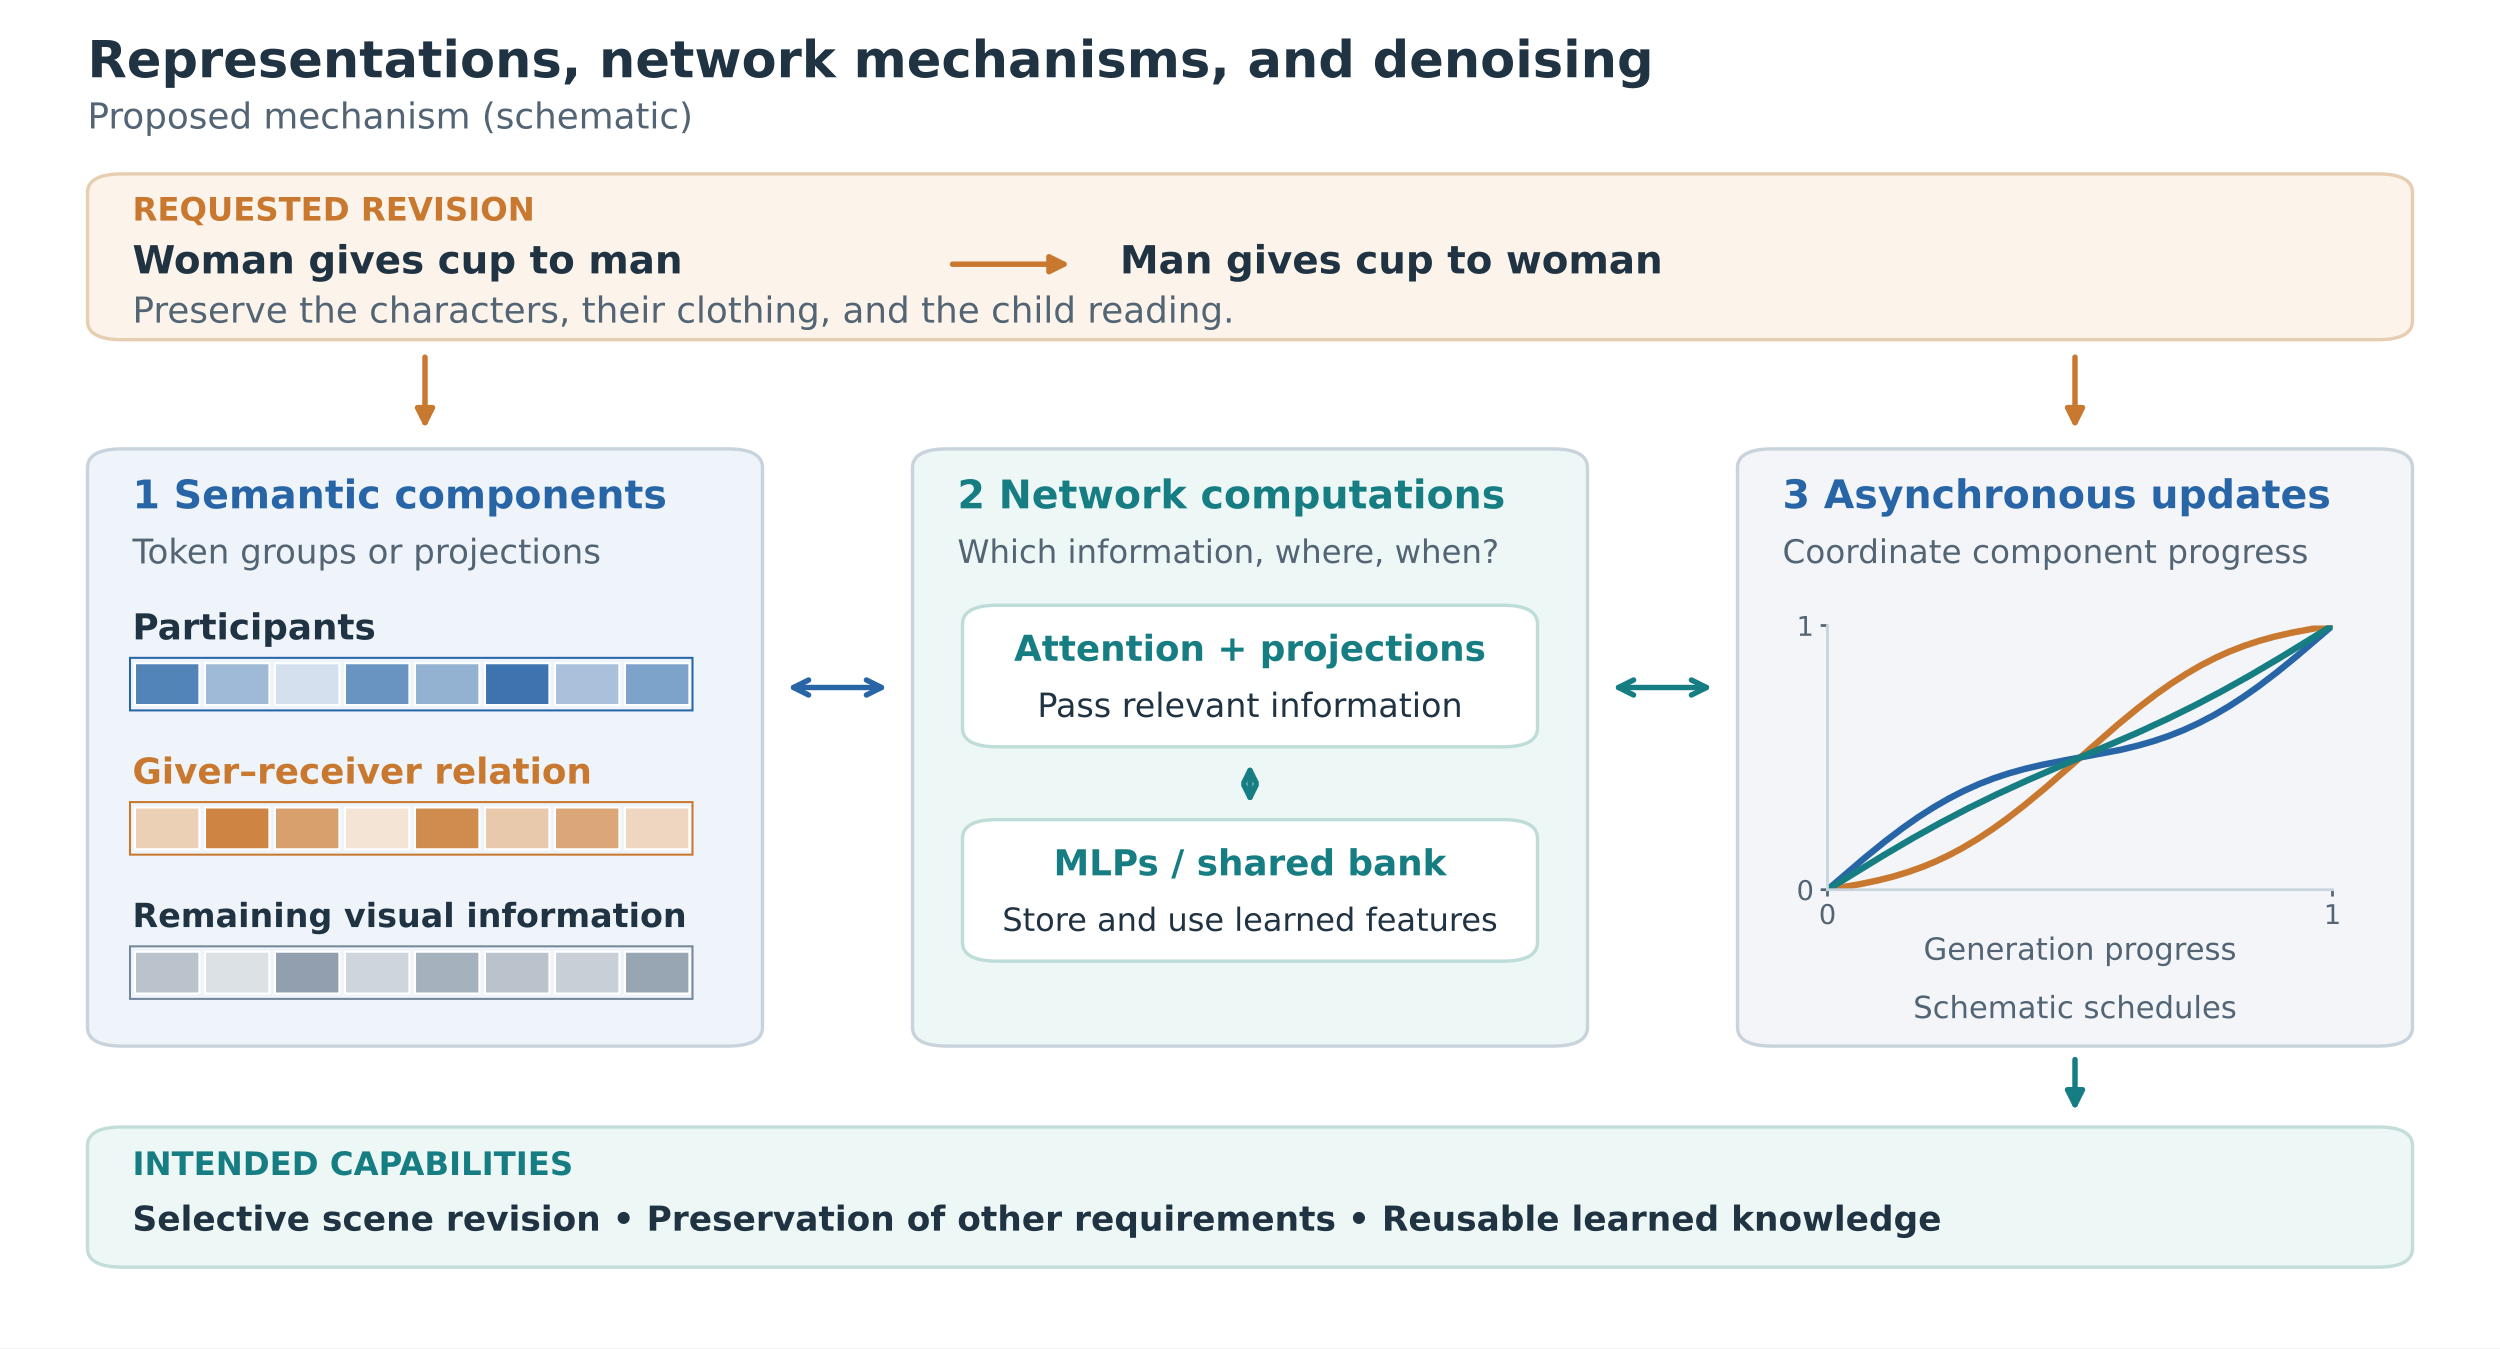
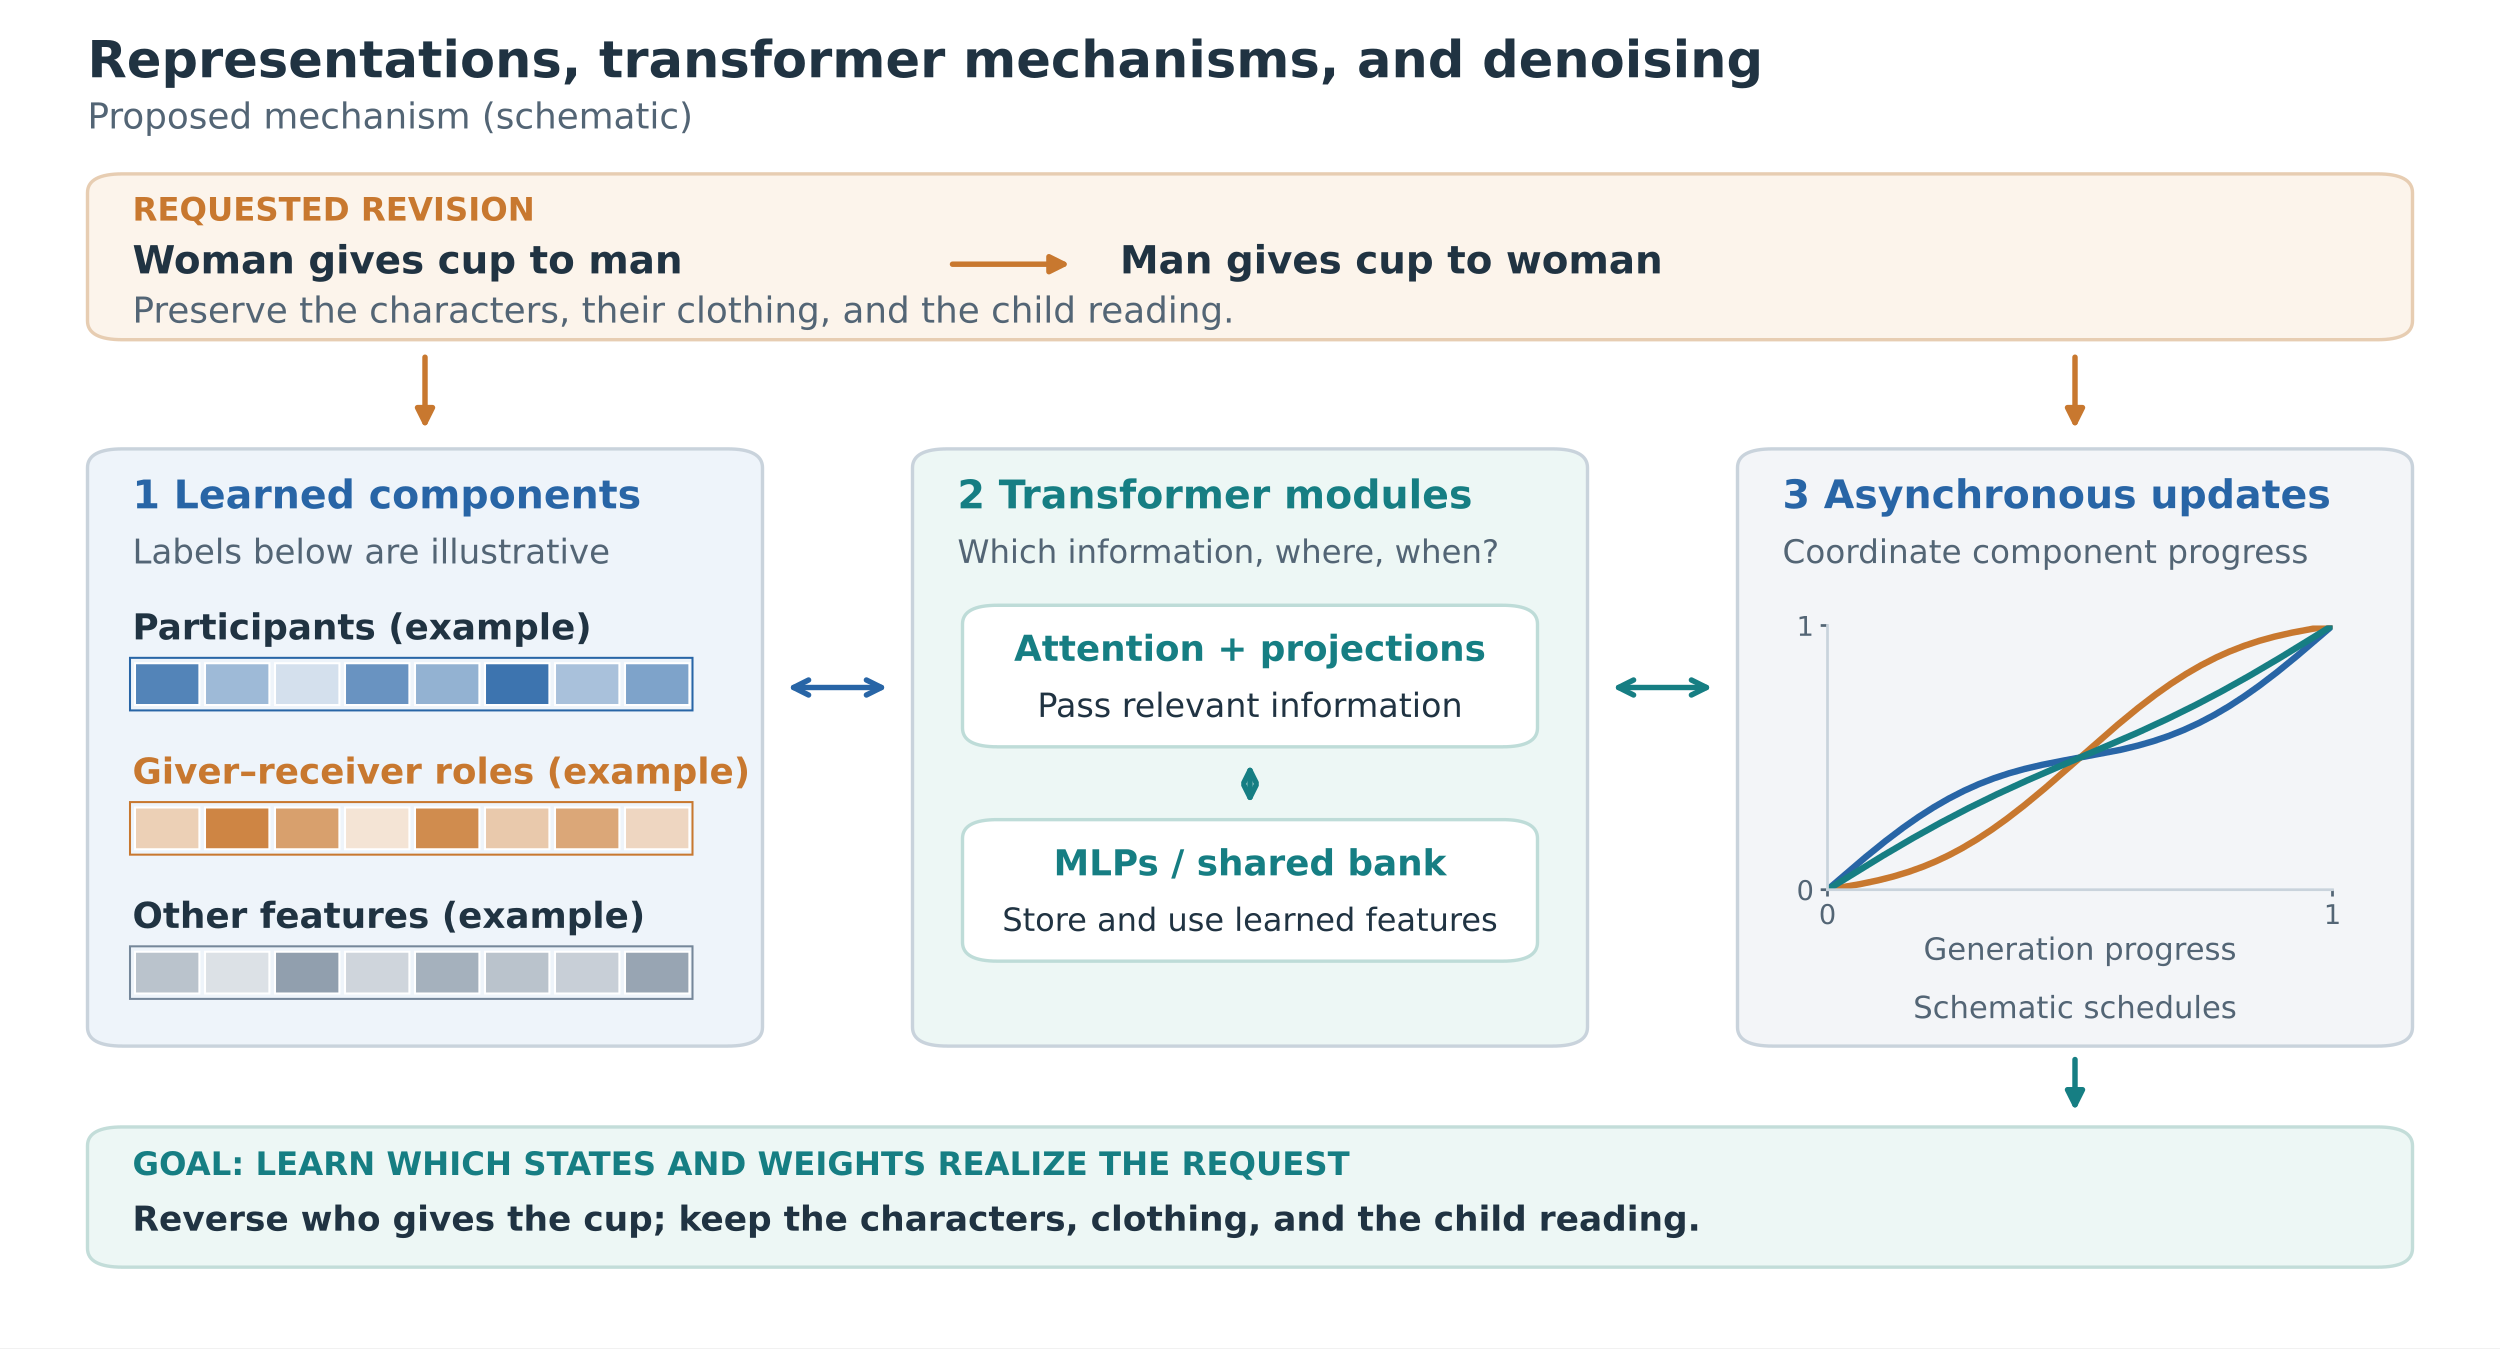
<svg xmlns="http://www.w3.org/2000/svg" xmlns:xlink="http://www.w3.org/1999/xlink" width="734.4pt" height="396pt" viewBox="0 0 734.4 396" version="1.1">
  <defs>
    <style type="text/css">*{stroke-linejoin: round; stroke-linecap: butt}</style>
  </defs>
  <g id="figure_1">
    <g id="patch_1">
      <path d="M 0 396  L 734.4 396  L 734.4 0  L 0 0  z " style="fill: #ffffff" />
    </g>
    <g id="axes_1">
      <g id="patch_2">
-         <path d="M 35.986 99.792  L 698.414 99.792  Q 708.696 99.792 708.696 94.248  L 708.696 56.628  Q 708.696 51.084 698.414 51.084  L 35.986 51.084  Q 25.704 51.084 25.704 56.628  L 25.704 94.248  Q 25.704 99.792 35.986 99.792  z " clip-path="url(#pbf4dbc298e)" style="fill: #fcf4eb; stroke: #e7cdb2; stroke-linejoin: miter" />
+         <path d="M 35.986 99.792  L 698.414 99.792  Q 708.696 99.792 708.696 94.248  L 708.696 56.628  Q 708.696 51.084 698.414 51.084  L 35.986 51.084  Q 25.704 51.084 25.704 56.628  L 25.704 94.248  Q 25.704 99.792 35.986 99.792  z " clip-path="url(#pb6fec9c22c)" style="fill: #fcf4eb; stroke: #e7cdb2; stroke-linejoin: miter" />
      </g>
      <g id="patch_3">
-         <path d="M 279.806 77.616  Q 297.065 77.616 312.534 77.616  " clip-path="url(#pbf4dbc298e)" style="fill: none; stroke: #c8782f; stroke-width: 1.6; stroke-linecap: round" />
-         <path d="M 308.134 75.416  L 312.534 77.616  L 308.134 79.816  z " clip-path="url(#pbf4dbc298e)" style="fill: #c8782f; stroke: #c8782f; stroke-width: 1.6; stroke-linecap: round" />
+         <path d="M 279.806 77.616  Q 297.065 77.616 312.534 77.616  " clip-path="url(#pb6fec9c22c)" style="fill: none; stroke: #c8782f; stroke-width: 1.6; stroke-linecap: round" />
+         <path d="M 308.134 75.416  L 312.534 77.616  L 308.134 79.816  z " clip-path="url(#pb6fec9c22c)" style="fill: #c8782f; stroke: #c8782f; stroke-width: 1.6; stroke-linecap: round" />
      </g>
      <g id="patch_4">
-         <path d="M 35.986 307.296  L 213.71 307.296  Q 223.992 307.296 223.992 301.752  L 223.992 137.412  Q 223.992 131.868 213.71 131.868  L 35.986 131.868  Q 25.704 131.868 25.704 137.412  L 25.704 301.752  Q 25.704 307.296 35.986 307.296  z " clip-path="url(#pbf4dbc298e)" style="fill: #eef4fa; stroke: #c9d3dc; stroke-linejoin: miter" />
+         <path d="M 35.986 307.296  L 213.71 307.296  Q 223.992 307.296 223.992 301.752  L 223.992 137.412  Q 223.992 131.868 213.71 131.868  L 35.986 131.868  Q 25.704 131.868 25.704 137.412  L 25.704 301.752  Q 25.704 307.296 35.986 307.296  z " clip-path="url(#pb6fec9c22c)" style="fill: #eef4fa; stroke: #c9d3dc; stroke-linejoin: miter" />
      </g>
      <g id="patch_5">
-         <path d="M 278.338 307.296  L 456.062 307.296  Q 466.344 307.296 466.344 301.752  L 466.344 137.412  Q 466.344 131.868 456.062 131.868  L 278.338 131.868  Q 268.056 131.868 268.056 137.412  L 268.056 301.752  Q 268.056 307.296 278.338 307.296  z " clip-path="url(#pbf4dbc298e)" style="fill: #edf7f5; stroke: #c9d3dc; stroke-linejoin: miter" />
+         <path d="M 278.338 307.296  L 456.062 307.296  Q 466.344 307.296 466.344 301.752  L 466.344 137.412  Q 466.344 131.868 456.062 131.868  L 278.338 131.868  Q 268.056 131.868 268.056 137.412  L 268.056 301.752  Q 268.056 307.296 278.338 307.296  z " clip-path="url(#pb6fec9c22c)" style="fill: #edf7f5; stroke: #c9d3dc; stroke-linejoin: miter" />
      </g>
      <g id="patch_6">
-         <path d="M 520.69 307.296  L 698.414 307.296  Q 708.696 307.296 708.696 301.752  L 708.696 137.412  Q 708.696 131.868 698.414 131.868  L 520.69 131.868  Q 510.408 131.868 510.408 137.412  L 510.408 301.752  Q 510.408 307.296 520.69 307.296  z " clip-path="url(#pbf4dbc298e)" style="fill: #f3f5f8; stroke: #c9d3dc; stroke-linejoin: miter" />
+         <path d="M 520.69 307.296  L 698.414 307.296  Q 708.696 307.296 708.696 301.752  L 708.696 137.412  Q 708.696 131.868 698.414 131.868  L 520.69 131.868  Q 510.408 131.868 510.408 137.412  L 510.408 301.752  Q 510.408 307.296 520.69 307.296  z " clip-path="url(#pb6fec9c22c)" style="fill: #f3f5f8; stroke: #c9d3dc; stroke-linejoin: miter" />
      </g>
      <g id="patch_7">
-         <path d="M 124.848 104.94  Q 124.848 115.434 124.848 124.139  " clip-path="url(#pbf4dbc298e)" style="fill: none; stroke: #c8782f; stroke-width: 1.6; stroke-linecap: round" />
-         <path d="M 127.048 119.739  L 124.848 124.139  L 122.648 119.739  z " clip-path="url(#pbf4dbc298e)" style="fill: #c8782f; stroke: #c8782f; stroke-width: 1.6; stroke-linecap: round" />
+         <path d="M 124.848 104.94  Q 124.848 115.434 124.848 124.139  " clip-path="url(#pb6fec9c22c)" style="fill: none; stroke: #c8782f; stroke-width: 1.6; stroke-linecap: round" />
+         <path d="M 127.048 119.739  L 124.848 124.139  L 122.648 119.739  z " clip-path="url(#pb6fec9c22c)" style="fill: #c8782f; stroke: #c8782f; stroke-width: 1.6; stroke-linecap: round" />
      </g>
      <g id="patch_8">
-         <path d="M 609.552 104.94  Q 609.552 115.434 609.552 124.139  " clip-path="url(#pbf4dbc298e)" style="fill: none; stroke: #c8782f; stroke-width: 1.6; stroke-linecap: round" />
-         <path d="M 611.752 119.739  L 609.552 124.139  L 607.352 119.739  z " clip-path="url(#pbf4dbc298e)" style="fill: #c8782f; stroke: #c8782f; stroke-width: 1.6; stroke-linecap: round" />
+         <path d="M 609.552 104.94  Q 609.552 115.434 609.552 124.139  " clip-path="url(#pb6fec9c22c)" style="fill: none; stroke: #c8782f; stroke-width: 1.6; stroke-linecap: round" />
+         <path d="M 611.752 119.739  L 609.552 124.139  L 607.352 119.739  z " clip-path="url(#pb6fec9c22c)" style="fill: #c8782f; stroke: #c8782f; stroke-width: 1.6; stroke-linecap: round" />
      </g>
      <g id="patch_9">
-         <path d="M 39.658 207.108  L 58.576 207.108  L 58.576 194.832  L 39.658 194.832  z " clip-path="url(#pbf4dbc298e)" style="fill: #5384b8; stroke: #ffffff; stroke-width: 0.6; stroke-linejoin: miter" />
+         <path d="M 39.658 207.108  L 58.576 207.108  L 58.576 194.832  L 39.658 194.832  z " clip-path="url(#pb6fec9c22c)" style="fill: #5384b8; stroke: #ffffff; stroke-width: 0.6; stroke-linejoin: miter" />
      </g>
      <g id="patch_10">
-         <path d="M 60.221 207.108  L 79.139 207.108  L 79.139 194.832  L 60.221 194.832  z " clip-path="url(#pbf4dbc298e)" style="fill: #9ebad7; stroke: #ffffff; stroke-width: 0.6; stroke-linejoin: miter" />
+         <path d="M 60.221 207.108  L 79.139 207.108  L 79.139 194.832  L 60.221 194.832  z " clip-path="url(#pb6fec9c22c)" style="fill: #9ebad7; stroke: #ffffff; stroke-width: 0.6; stroke-linejoin: miter" />
      </g>
      <g id="patch_11">
-         <path d="M 80.784 207.108  L 99.702 207.108  L 99.702 194.832  L 80.784 194.832  z " clip-path="url(#pbf4dbc298e)" style="fill: #d4e0ed; stroke: #ffffff; stroke-width: 0.6; stroke-linejoin: miter" />
+         <path d="M 80.784 207.108  L 99.702 207.108  L 99.702 194.832  L 80.784 194.832  z " clip-path="url(#pb6fec9c22c)" style="fill: #d4e0ed; stroke: #ffffff; stroke-width: 0.6; stroke-linejoin: miter" />
      </g>
      <g id="patch_12">
-         <path d="M 101.347 207.108  L 120.265 207.108  L 120.265 194.832  L 101.347 194.832  z " clip-path="url(#pbf4dbc298e)" style="fill: #6993c1; stroke: #ffffff; stroke-width: 0.6; stroke-linejoin: miter" />
+         <path d="M 101.347 207.108  L 120.265 207.108  L 120.265 194.832  L 101.347 194.832  z " clip-path="url(#pb6fec9c22c)" style="fill: #6993c1; stroke: #ffffff; stroke-width: 0.6; stroke-linejoin: miter" />
      </g>
      <g id="patch_13">
-         <path d="M 121.91 207.108  L 140.829 207.108  L 140.829 194.832  L 121.91 194.832  z " clip-path="url(#pbf4dbc298e)" style="fill: #93b2d2; stroke: #ffffff; stroke-width: 0.6; stroke-linejoin: miter" />
+         <path d="M 121.91 207.108  L 140.829 207.108  L 140.829 194.832  L 121.91 194.832  z " clip-path="url(#pb6fec9c22c)" style="fill: #93b2d2; stroke: #ffffff; stroke-width: 0.6; stroke-linejoin: miter" />
      </g>
      <g id="patch_14">
-         <path d="M 142.474 207.108  L 161.392 207.108  L 161.392 194.832  L 142.474 194.832  z " clip-path="url(#pbf4dbc298e)" style="fill: #3d74af; stroke: #ffffff; stroke-width: 0.6; stroke-linejoin: miter" />
+         <path d="M 142.474 207.108  L 161.392 207.108  L 161.392 194.832  L 142.474 194.832  z " clip-path="url(#pb6fec9c22c)" style="fill: #3d74af; stroke: #ffffff; stroke-width: 0.6; stroke-linejoin: miter" />
      </g>
      <g id="patch_15">
-         <path d="M 163.037 207.108  L 181.955 207.108  L 181.955 194.832  L 163.037 194.832  z " clip-path="url(#pbf4dbc298e)" style="fill: #a9c1db; stroke: #ffffff; stroke-width: 0.6; stroke-linejoin: miter" />
+         <path d="M 163.037 207.108  L 181.955 207.108  L 181.955 194.832  L 163.037 194.832  z " clip-path="url(#pb6fec9c22c)" style="fill: #a9c1db; stroke: #ffffff; stroke-width: 0.6; stroke-linejoin: miter" />
      </g>
      <g id="patch_16">
-         <path d="M 183.6 207.108  L 202.518 207.108  L 202.518 194.832  L 183.6 194.832  z " clip-path="url(#pbf4dbc298e)" style="fill: #7ea3ca; stroke: #ffffff; stroke-width: 0.6; stroke-linejoin: miter" />
+         <path d="M 183.6 207.108  L 202.518 207.108  L 202.518 194.832  L 183.6 194.832  z " clip-path="url(#pb6fec9c22c)" style="fill: #7ea3ca; stroke: #ffffff; stroke-width: 0.6; stroke-linejoin: miter" />
      </g>
      <g id="patch_17">
-         <path d="M 38.189 208.692  L 203.429 208.692  L 203.429 193.248  L 38.189 193.248  L 38.189 208.692  z " clip-path="url(#pbf4dbc298e)" style="fill: none; stroke: #2865a6; stroke-width: 0.6; stroke-linejoin: miter" />
+         <path d="M 38.189 208.692  L 203.429 208.692  L 203.429 193.248  L 38.189 193.248  L 38.189 208.692  z " clip-path="url(#pb6fec9c22c)" style="fill: none; stroke: #2865a6; stroke-width: 0.6; stroke-linejoin: miter" />
      </g>
      <g id="patch_18">
-         <path d="M 39.658 249.48  L 58.576 249.48  L 58.576 237.204  L 39.658 237.204  z " clip-path="url(#pbf4dbc298e)" style="fill: #ecd0b6; stroke: #ffffff; stroke-width: 0.6; stroke-linejoin: miter" />
+         <path d="M 39.658 249.48  L 58.576 249.48  L 58.576 237.204  L 39.658 237.204  z " clip-path="url(#pb6fec9c22c)" style="fill: #ecd0b6; stroke: #ffffff; stroke-width: 0.6; stroke-linejoin: miter" />
      </g>
      <g id="patch_19">
-         <path d="M 60.221 249.48  L 79.139 249.48  L 79.139 237.204  L 60.221 237.204  z " clip-path="url(#pbf4dbc298e)" style="fill: #ce8544; stroke: #ffffff; stroke-width: 0.6; stroke-linejoin: miter" />
+         <path d="M 60.221 249.48  L 79.139 249.48  L 79.139 237.204  L 60.221 237.204  z " clip-path="url(#pb6fec9c22c)" style="fill: #ce8544; stroke: #ffffff; stroke-width: 0.6; stroke-linejoin: miter" />
      </g>
      <g id="patch_20">
-         <path d="M 80.784 249.48  L 99.702 249.48  L 99.702 237.204  L 80.784 237.204  z " clip-path="url(#pbf4dbc298e)" style="fill: #d8a06d; stroke: #ffffff; stroke-width: 0.6; stroke-linejoin: miter" />
+         <path d="M 80.784 249.48  L 99.702 249.48  L 99.702 237.204  L 80.784 237.204  z " clip-path="url(#pb6fec9c22c)" style="fill: #d8a06d; stroke: #ffffff; stroke-width: 0.6; stroke-linejoin: miter" />
      </g>
      <g id="patch_21">
-         <path d="M 101.347 249.48  L 120.265 249.48  L 120.265 237.204  L 101.347 237.204  z " clip-path="url(#pbf4dbc298e)" style="fill: #f4e4d5; stroke: #ffffff; stroke-width: 0.6; stroke-linejoin: miter" />
+         <path d="M 101.347 249.48  L 120.265 249.48  L 120.265 237.204  L 101.347 237.204  z " clip-path="url(#pb6fec9c22c)" style="fill: #f4e4d5; stroke: #ffffff; stroke-width: 0.6; stroke-linejoin: miter" />
      </g>
      <g id="patch_22">
-         <path d="M 121.91 249.48  L 140.829 249.48  L 140.829 237.204  L 121.91 237.204  z " clip-path="url(#pbf4dbc298e)" style="fill: #d08c4e; stroke: #ffffff; stroke-width: 0.6; stroke-linejoin: miter" />
+         <path d="M 121.91 249.48  L 140.829 249.48  L 140.829 237.204  L 121.91 237.204  z " clip-path="url(#pb6fec9c22c)" style="fill: #d08c4e; stroke: #ffffff; stroke-width: 0.6; stroke-linejoin: miter" />
      </g>
      <g id="patch_23">
-         <path d="M 142.474 249.48  L 161.392 249.48  L 161.392 237.204  L 142.474 237.204  z " clip-path="url(#pbf4dbc298e)" style="fill: #e9c9ac; stroke: #ffffff; stroke-width: 0.6; stroke-linejoin: miter" />
+         <path d="M 142.474 249.48  L 161.392 249.48  L 161.392 237.204  L 142.474 237.204  z " clip-path="url(#pb6fec9c22c)" style="fill: #e9c9ac; stroke: #ffffff; stroke-width: 0.6; stroke-linejoin: miter" />
      </g>
      <g id="patch_24">
-         <path d="M 163.037 249.48  L 181.955 249.48  L 181.955 237.204  L 163.037 237.204  z " clip-path="url(#pbf4dbc298e)" style="fill: #dba778; stroke: #ffffff; stroke-width: 0.6; stroke-linejoin: miter" />
+         <path d="M 163.037 249.48  L 181.955 249.48  L 181.955 237.204  L 163.037 237.204  z " clip-path="url(#pb6fec9c22c)" style="fill: #dba778; stroke: #ffffff; stroke-width: 0.6; stroke-linejoin: miter" />
      </g>
      <g id="patch_25">
-         <path d="M 183.6 249.48  L 202.518 249.48  L 202.518 237.204  L 183.6 237.204  z " clip-path="url(#pbf4dbc298e)" style="fill: #eed6c1; stroke: #ffffff; stroke-width: 0.6; stroke-linejoin: miter" />
+         <path d="M 183.6 249.48  L 202.518 249.48  L 202.518 237.204  L 183.6 237.204  z " clip-path="url(#pb6fec9c22c)" style="fill: #eed6c1; stroke: #ffffff; stroke-width: 0.6; stroke-linejoin: miter" />
      </g>
      <g id="patch_26">
-         <path d="M 38.189 251.064  L 203.429 251.064  L 203.429 235.62  L 38.189 235.62  L 38.189 251.064  z " clip-path="url(#pbf4dbc298e)" style="fill: none; stroke: #c8782f; stroke-width: 0.6; stroke-linejoin: miter" />
+         <path d="M 38.189 251.064  L 203.429 251.064  L 203.429 235.62  L 38.189 235.62  L 38.189 251.064  z " clip-path="url(#pb6fec9c22c)" style="fill: none; stroke: #c8782f; stroke-width: 0.6; stroke-linejoin: miter" />
      </g>
      <g id="patch_27">
-         <path d="M 39.658 291.852  L 58.576 291.852  L 58.576 279.576  L 39.658 279.576  z " clip-path="url(#pbf4dbc298e)" style="fill: #bac3cc; stroke: #ffffff; stroke-width: 0.6; stroke-linejoin: miter" />
+         <path d="M 39.658 291.852  L 58.576 291.852  L 58.576 279.576  L 39.658 279.576  z " clip-path="url(#pb6fec9c22c)" style="fill: #bac3cc; stroke: #ffffff; stroke-width: 0.6; stroke-linejoin: miter" />
      </g>
      <g id="patch_28">
-         <path d="M 60.221 291.852  L 79.139 291.852  L 79.139 279.576  L 60.221 279.576  z " clip-path="url(#pbf4dbc298e)" style="fill: #dce1e6; stroke: #ffffff; stroke-width: 0.6; stroke-linejoin: miter" />
+         <path d="M 60.221 291.852  L 79.139 291.852  L 79.139 279.576  L 60.221 279.576  z " clip-path="url(#pb6fec9c22c)" style="fill: #dce1e6; stroke: #ffffff; stroke-width: 0.6; stroke-linejoin: miter" />
      </g>
      <g id="patch_29">
-         <path d="M 80.784 291.852  L 99.702 291.852  L 99.702 279.576  L 80.784 279.576  z " clip-path="url(#pbf4dbc298e)" style="fill: #919fae; stroke: #ffffff; stroke-width: 0.6; stroke-linejoin: miter" />
+         <path d="M 80.784 291.852  L 99.702 291.852  L 99.702 279.576  L 80.784 279.576  z " clip-path="url(#pb6fec9c22c)" style="fill: #919fae; stroke: #ffffff; stroke-width: 0.6; stroke-linejoin: miter" />
      </g>
      <g id="patch_30">
-         <path d="M 101.347 291.852  L 120.265 291.852  L 120.265 279.576  L 101.347 279.576  z " clip-path="url(#pbf4dbc298e)" style="fill: #cfd5dc; stroke: #ffffff; stroke-width: 0.6; stroke-linejoin: miter" />
+         <path d="M 101.347 291.852  L 120.265 291.852  L 120.265 279.576  L 101.347 279.576  z " clip-path="url(#pb6fec9c22c)" style="fill: #cfd5dc; stroke: #ffffff; stroke-width: 0.6; stroke-linejoin: miter" />
      </g>
      <g id="patch_31">
-         <path d="M 121.91 291.852  L 140.829 291.852  L 140.829 279.576  L 121.91 279.576  z " clip-path="url(#pbf4dbc298e)" style="fill: #a5b1bd; stroke: #ffffff; stroke-width: 0.6; stroke-linejoin: miter" />
+         <path d="M 121.91 291.852  L 140.829 291.852  L 140.829 279.576  L 121.91 279.576  z " clip-path="url(#pb6fec9c22c)" style="fill: #a5b1bd; stroke: #ffffff; stroke-width: 0.6; stroke-linejoin: miter" />
      </g>
      <g id="patch_32">
-         <path d="M 142.474 291.852  L 161.392 291.852  L 161.392 279.576  L 142.474 279.576  z " clip-path="url(#pbf4dbc298e)" style="fill: #bac3cc; stroke: #ffffff; stroke-width: 0.6; stroke-linejoin: miter" />
+         <path d="M 142.474 291.852  L 161.392 291.852  L 161.392 279.576  L 142.474 279.576  z " clip-path="url(#pb6fec9c22c)" style="fill: #bac3cc; stroke: #ffffff; stroke-width: 0.6; stroke-linejoin: miter" />
      </g>
      <g id="patch_33">
-         <path d="M 163.037 291.852  L 181.955 291.852  L 181.955 279.576  L 163.037 279.576  z " clip-path="url(#pbf4dbc298e)" style="fill: #c8cfd7; stroke: #ffffff; stroke-width: 0.6; stroke-linejoin: miter" />
+         <path d="M 163.037 291.852  L 181.955 291.852  L 181.955 279.576  L 163.037 279.576  z " clip-path="url(#pb6fec9c22c)" style="fill: #c8cfd7; stroke: #ffffff; stroke-width: 0.6; stroke-linejoin: miter" />
      </g>
      <g id="patch_34">
-         <path d="M 183.6 291.852  L 202.518 291.852  L 202.518 279.576  L 183.6 279.576  z " clip-path="url(#pbf4dbc298e)" style="fill: #98a5b3; stroke: #ffffff; stroke-width: 0.6; stroke-linejoin: miter" />
+         <path d="M 183.6 291.852  L 202.518 291.852  L 202.518 279.576  L 183.6 279.576  z " clip-path="url(#pb6fec9c22c)" style="fill: #98a5b3; stroke: #ffffff; stroke-width: 0.6; stroke-linejoin: miter" />
      </g>
      <g id="patch_35">
-         <path d="M 38.189 293.436  L 203.429 293.436  L 203.429 277.992  L 38.189 277.992  L 38.189 293.436  z " clip-path="url(#pbf4dbc298e)" style="fill: none; stroke: #75879a; stroke-width: 0.6; stroke-linejoin: miter" />
+         <path d="M 38.189 293.436  L 203.429 293.436  L 203.429 277.992  L 38.189 277.992  L 38.189 293.436  z " clip-path="url(#pb6fec9c22c)" style="fill: none; stroke: #75879a; stroke-width: 0.6; stroke-linejoin: miter" />
      </g>
      <g id="patch_36">
-         <path d="M 293.026 219.384  L 441.374 219.384  Q 451.656 219.384 451.656 213.84  L 451.656 183.348  Q 451.656 177.804 441.374 177.804  L 293.026 177.804  Q 282.744 177.804 282.744 183.348  L 282.744 213.84  Q 282.744 219.384 293.026 219.384  z " clip-path="url(#pbf4dbc298e)" style="fill: #ffffff; stroke: #bedcd8; stroke-linejoin: miter" />
+         <path d="M 293.026 219.384  L 441.374 219.384  Q 451.656 219.384 451.656 213.84  L 451.656 183.348  Q 451.656 177.804 441.374 177.804  L 293.026 177.804  Q 282.744 177.804 282.744 183.348  L 282.744 213.84  Q 282.744 219.384 293.026 219.384  z " clip-path="url(#pb6fec9c22c)" style="fill: #ffffff; stroke: #bedcd8; stroke-linejoin: miter" />
      </g>
      <g id="patch_37">
-         <path d="M 367.2 226.321  Q 367.2 230.274 367.2 234.227  " clip-path="url(#pbf4dbc298e)" style="fill: none; stroke: #167e83; stroke-width: 1.6; stroke-linecap: round" />
-         <path d="M 365.4 229.921  L 367.2 226.321  L 369 229.921  " clip-path="url(#pbf4dbc298e)" style="fill: none; stroke: #167e83; stroke-width: 1.6; stroke-linecap: round" />
-         <path d="M 369 230.627  L 367.2 234.227  L 365.4 230.627  " clip-path="url(#pbf4dbc298e)" style="fill: none; stroke: #167e83; stroke-width: 1.6; stroke-linecap: round" />
+         <path d="M 367.2 226.321  Q 367.2 230.274 367.2 234.227  " clip-path="url(#pb6fec9c22c)" style="fill: none; stroke: #167e83; stroke-width: 1.6; stroke-linecap: round" />
+         <path d="M 365.4 229.921  L 367.2 226.321  L 369 229.921  " clip-path="url(#pb6fec9c22c)" style="fill: none; stroke: #167e83; stroke-width: 1.6; stroke-linecap: round" />
+         <path d="M 369 230.627  L 367.2 234.227  L 365.4 230.627  " clip-path="url(#pb6fec9c22c)" style="fill: none; stroke: #167e83; stroke-width: 1.6; stroke-linecap: round" />
      </g>
      <g id="patch_38">
-         <path d="M 293.026 282.348  L 441.374 282.348  Q 451.656 282.348 451.656 276.804  L 451.656 246.312  Q 451.656 240.768 441.374 240.768  L 293.026 240.768  Q 282.744 240.768 282.744 246.312  L 282.744 276.804  Q 282.744 282.348 293.026 282.348  z " clip-path="url(#pbf4dbc298e)" style="fill: #ffffff; stroke: #bedcd8; stroke-linejoin: miter" />
+         <path d="M 293.026 282.348  L 441.374 282.348  Q 451.656 282.348 451.656 276.804  L 451.656 246.312  Q 451.656 240.768 441.374 240.768  L 293.026 240.768  Q 282.744 240.768 282.744 246.312  L 282.744 276.804  Q 282.744 282.348 293.026 282.348  z " clip-path="url(#pb6fec9c22c)" style="fill: #ffffff; stroke: #bedcd8; stroke-linejoin: miter" />
      </g>
      <g id="patch_39">
-         <path d="M 233.125 201.96  Q 246.024 201.96 258.923 201.96  " clip-path="url(#pbf4dbc298e)" style="fill: none; stroke: #2865a6; stroke-width: 1.6; stroke-linecap: round" />
-         <path d="M 237.525 204.16  L 233.125 201.96  L 237.525 199.76  " clip-path="url(#pbf4dbc298e)" style="fill: none; stroke: #2865a6; stroke-width: 1.6; stroke-linecap: round" />
-         <path d="M 254.523 199.76  L 258.923 201.96  L 254.523 204.16  " clip-path="url(#pbf4dbc298e)" style="fill: none; stroke: #2865a6; stroke-width: 1.6; stroke-linecap: round" />
+         <path d="M 233.125 201.96  Q 246.024 201.96 258.923 201.96  " clip-path="url(#pb6fec9c22c)" style="fill: none; stroke: #2865a6; stroke-width: 1.6; stroke-linecap: round" />
+         <path d="M 237.525 204.16  L 233.125 201.96  L 237.525 199.76  " clip-path="url(#pb6fec9c22c)" style="fill: none; stroke: #2865a6; stroke-width: 1.6; stroke-linecap: round" />
+         <path d="M 254.523 199.76  L 258.923 201.96  L 254.523 204.16  " clip-path="url(#pb6fec9c22c)" style="fill: none; stroke: #2865a6; stroke-width: 1.6; stroke-linecap: round" />
      </g>
      <g id="patch_40">
-         <path d="M 475.477 201.96  Q 488.376 201.96 501.275 201.96  " clip-path="url(#pbf4dbc298e)" style="fill: none; stroke: #167e83; stroke-width: 1.6; stroke-linecap: round" />
-         <path d="M 479.877 204.16  L 475.477 201.96  L 479.877 199.76  " clip-path="url(#pbf4dbc298e)" style="fill: none; stroke: #167e83; stroke-width: 1.6; stroke-linecap: round" />
-         <path d="M 496.875 199.76  L 501.275 201.96  L 496.875 204.16  " clip-path="url(#pbf4dbc298e)" style="fill: none; stroke: #167e83; stroke-width: 1.6; stroke-linecap: round" />
+         <path d="M 475.477 201.96  Q 488.376 201.96 501.275 201.96  " clip-path="url(#pb6fec9c22c)" style="fill: none; stroke: #167e83; stroke-width: 1.6; stroke-linecap: round" />
+         <path d="M 479.877 204.16  L 475.477 201.96  L 479.877 199.76  " clip-path="url(#pb6fec9c22c)" style="fill: none; stroke: #167e83; stroke-width: 1.6; stroke-linecap: round" />
+         <path d="M 496.875 199.76  L 501.275 201.96  L 496.875 204.16  " clip-path="url(#pb6fec9c22c)" style="fill: none; stroke: #167e83; stroke-width: 1.6; stroke-linecap: round" />
      </g>
      <g id="patch_41">
-         <path d="M 35.986 372.24  L 698.414 372.24  Q 708.696 372.24 708.696 366.696  L 708.696 336.6  Q 708.696 331.056 698.414 331.056  L 35.986 331.056  Q 25.704 331.056 25.704 336.6  L 25.704 366.696  Q 25.704 372.24 35.986 372.24  z " clip-path="url(#pbf4dbc298e)" style="fill: #edf7f5; stroke: #c3ddd9; stroke-linejoin: miter" />
+         <path d="M 35.986 372.24  L 698.414 372.24  Q 708.696 372.24 708.696 366.696  L 708.696 336.6  Q 708.696 331.056 698.414 331.056  L 35.986 331.056  Q 25.704 331.056 25.704 336.6  L 25.704 366.696  Q 25.704 372.24 35.986 372.24  z " clip-path="url(#pb6fec9c22c)" style="fill: #edf7f5; stroke: #c3ddd9; stroke-linejoin: miter" />
      </g>
      <g id="patch_42">
-         <path d="M 609.552 311.256  Q 609.552 318.78 609.552 324.515  " clip-path="url(#pbf4dbc298e)" style="fill: none; stroke: #167e83; stroke-width: 1.6; stroke-linecap: round" />
-         <path d="M 611.752 320.115  L 609.552 324.515  L 607.352 320.115  z " clip-path="url(#pbf4dbc298e)" style="fill: #167e83; stroke: #167e83; stroke-width: 1.6; stroke-linecap: round" />
+         <path d="M 609.552 311.256  Q 609.552 318.78 609.552 324.515  " clip-path="url(#pb6fec9c22c)" style="fill: none; stroke: #167e83; stroke-width: 1.6; stroke-linecap: round" />
+         <path d="M 611.752 320.115  L 609.552 324.515  L 607.352 320.115  z " clip-path="url(#pb6fec9c22c)" style="fill: #167e83; stroke: #167e83; stroke-width: 1.6; stroke-linecap: round" />
      </g>
      <g id="text_1">
-         <text style="font-weight: 700; font-size: 15px; font-family: 'DejaVu Sans'; text-anchor: start; fill: #203342" x="25.704" y="22.692" transform="rotate(-0 25.704 22.69247)">Representations, network mechanisms, and denoising</text>
+         <text style="font-weight: 700; font-size: 15px; font-family: 'DejaVu Sans'; text-anchor: start; fill: #203342" x="25.704" y="22.692" transform="rotate(-0 25.704 22.69247)">Representations, transformer mechanisms, and denoising</text>
      </g>
      <g id="text_2">
        <text style="font-size: 10.5px; font-family: 'DejaVu Sans'; text-anchor: start; fill: #536575" x="25.704" y="37.745" transform="rotate(-0 25.704 37.74534)">Proposed mechanism (schematic)</text>
      </g>
      <g id="text_3">
        <text style="font-weight: 700; font-size: 9.5px; font-family: 'DejaVu Sans'; text-anchor: start; fill: #c8782f" x="38.923" y="64.793" transform="rotate(-0 38.9232 64.79341)">REQUESTED REVISION</text>
      </g>
      <g id="text_4">
        <text style="font-weight: 700; font-size: 11.4px; font-family: 'DejaVu Sans'; text-anchor: start; fill: #203342" x="38.923" y="80.321" transform="rotate(-0 38.9232 80.32116)">Woman gives cup to man</text>
      </g>
      <g id="text_5">
        <text style="font-weight: 700; font-size: 11.4px; font-family: 'DejaVu Sans'; text-anchor: start; fill: #203342" x="329.011" y="80.321" transform="rotate(-0 329.0112 80.32116)">Man gives cup to woman</text>
      </g>
      <g id="text_6">
        <text style="font-size: 10.5px; font-family: 'DejaVu Sans'; text-anchor: start; fill: #536575" x="38.923" y="94.769" transform="rotate(-0 38.9232 94.76934)">Preserve the characters, their clothing, and the child reading.</text>
      </g>
      <g id="text_7">
-         <text style="font-weight: 700; font-size: 11.6px; font-family: 'DejaVu Sans'; text-anchor: start; fill: #2865a6" x="38.923" y="149.325" transform="rotate(-0 38.9232 149.3249)">1  Semantic components</text>
+         <text style="font-weight: 700; font-size: 11.6px; font-family: 'DejaVu Sans'; text-anchor: start; fill: #2865a6" x="38.923" y="149.325" transform="rotate(-0 38.9232 149.3249)">1  Learned components</text>
      </g>
      <g id="text_8">
-         <text style="font-size: 10px; font-family: 'DejaVu Sans'; text-anchor: start; fill: #536575" x="38.923" y="165.515" transform="rotate(-0 38.9232 165.5154)">Token groups or projections</text>
+         <text style="font-size: 10px; font-family: 'DejaVu Sans'; text-anchor: start; fill: #536575" x="38.923" y="165.515" transform="rotate(-0 38.9232 165.5154)">Labels below are illustrative</text>
      </g>
      <g id="text_9">
-         <text style="font-weight: 700; font-size: 10.5px; font-family: 'DejaVu Sans'; text-anchor: start; fill: #203342" x="38.923" y="187.829" transform="rotate(-0 38.9232 187.8293)">Participants</text>
+         <text style="font-weight: 700; font-size: 10.5px; font-family: 'DejaVu Sans'; text-anchor: start; fill: #203342" x="38.923" y="187.829" transform="rotate(-0 38.9232 187.8293)">Participants (example)</text>
      </g>
      <g id="text_10">
-         <text style="font-weight: 700; font-size: 10.5px; font-family: 'DejaVu Sans'; text-anchor: start; fill: #c8782f" x="38.923" y="230.201" transform="rotate(-0 38.9232 230.2013)">Giver–receiver relation</text>
+         <text style="font-weight: 700; font-size: 10.5px; font-family: 'DejaVu Sans'; text-anchor: start; fill: #c8782f" x="38.923" y="230.201" transform="rotate(-0 38.9232 230.2013)">Giver–receiver roles (example)</text>
      </g>
      <g id="text_11">
-         <text style="font-weight: 700; font-size: 9.8px; font-family: 'DejaVu Sans'; text-anchor: start; fill: #203342" x="38.923" y="272.342" transform="rotate(-0 38.9232 272.3419)">Remaining visual information</text>
+         <text style="font-weight: 700; font-size: 10.5px; font-family: 'DejaVu Sans'; text-anchor: start; fill: #203342" x="38.923" y="272.573" transform="rotate(-0 38.9232 272.5733)">Other features (example)</text>
      </g>
      <g id="text_12">
-         <text style="font-weight: 700; font-size: 11.6px; font-family: 'DejaVu Sans'; text-anchor: start; fill: #167e83" x="281.275" y="149.325" transform="rotate(-0 281.2752 149.3249)">2  Network computations</text>
+         <text style="font-weight: 700; font-size: 11.6px; font-family: 'DejaVu Sans'; text-anchor: start; fill: #167e83" x="281.275" y="149.325" transform="rotate(-0 281.2752 149.3249)">2  Transformer modules</text>
      </g>
      <g id="text_13">
        <text style="font-size: 9.5px; font-family: 'DejaVu Sans'; text-anchor: start; fill: #536575" x="281.275" y="165.377" transform="rotate(-0 281.2752 165.3774)">Which information, where, when?</text>
      </g>
      <g id="text_14">
        <text style="font-weight: 700; font-size: 10.5px; font-family: 'DejaVu Sans'; text-anchor: middle; fill: #167e83" x="367.2" y="194.124" transform="rotate(-0 367.2 194.1243)">Attention + projections</text>
      </g>
      <g id="text_15">
        <text style="font-size: 9.8px; font-family: 'DejaVu Sans'; text-anchor: middle; fill: #203342" x="367.2" y="210.604" transform="rotate(-0 367.2 210.6042)">Pass relevant information</text>
      </g>
      <g id="text_16">
        <text style="font-weight: 700; font-size: 10.5px; font-family: 'DejaVu Sans'; text-anchor: middle; fill: #167e83" x="367.2" y="257.129" transform="rotate(-0 367.2 257.1293)">MLPs / shared bank</text>
      </g>
      <g id="text_17">
        <text style="font-size: 9.4px; font-family: 'DejaVu Sans'; text-anchor: middle; fill: #203342" x="367.2" y="273.458" transform="rotate(-0 367.2 273.4578)">Store and use learned features</text>
      </g>
      <g id="text_18">
        <text style="font-weight: 700; font-size: 11.6px; font-family: 'DejaVu Sans'; text-anchor: start; fill: #2865a6" x="523.627" y="149.28" transform="rotate(-0 523.6272 149.2796)">3  Asynchronous updates</text>
      </g>
      <g id="text_19">
        <text style="font-size: 9.6px; font-family: 'DejaVu Sans'; text-anchor: start; fill: #536575" x="523.627" y="165.405" transform="rotate(-0 523.6272 165.405)">Coordinate component progress</text>
      </g>
      <g id="text_20">
        <text style="font-size: 9px; font-family: 'DejaVu Sans'; text-anchor: middle; fill: #536575" x="609.552" y="299.087" transform="rotate(-0 609.552 299.0874)">Schematic schedules</text>
      </g>
      <g id="text_21">
-         <text style="font-weight: 700; font-size: 9.5px; font-family: 'DejaVu Sans'; text-anchor: start; fill: #167e83" x="38.923" y="345.161" transform="rotate(-0 38.9232 345.1614)">INTENDED CAPABILITIES</text>
+         <text style="font-weight: 700; font-size: 9.5px; font-family: 'DejaVu Sans'; text-anchor: start; fill: #167e83" x="38.923" y="345.161" transform="rotate(-0 38.9232 345.1614)">GOAL: LEARN WHICH STATES AND WEIGHTS REALIZE THE REQUEST</text>
      </g>
      <g id="text_22">
-         <text style="font-weight: 700; font-size: 10.1px; font-family: 'DejaVu Sans'; text-anchor: start; fill: #203342" x="38.923" y="361.524" transform="rotate(-0 38.9232 361.5235)">Selective scene revision   •   Preservation of other requirements   •   Reusable learned knowledge</text>
+         <text style="font-weight: 700; font-size: 10.1px; font-family: 'DejaVu Sans'; text-anchor: start; fill: #203342" x="38.923" y="361.524" transform="rotate(-0 38.9232 361.5235)">Reverse who gives the cup; keep the characters, clothing, and the child reading.</text>
      </g>
    </g>
    <g id="axes_2">
      <g id="patch_43">
        <path d="M 536.846 261.36  L 685.195 261.36  L 685.195 183.744  L 536.846 183.744  L 536.846 261.36  z " style="fill: none" />
      </g>
      <g id="matplotlib.axis_1">
        <g id="xtick_1">
          <g id="line2d_1">
            <defs>
-               <path id="mb8fe511695" d="M 0 0  L 0 2  " style="stroke: #536575; stroke-width: 0.8" />
+               <path id="ma6b0809e86" d="M 0 0  L 0 2  " style="stroke: #536575; stroke-width: 0.8" />
            </defs>
            <g>
-               <use xlink:href="#mb8fe511695" x="536.846" y="261.36" style="fill: #536575; stroke: #536575; stroke-width: 0.8" />
+               <use xlink:href="#ma6b0809e86" x="536.846" y="261.36" style="fill: #536575; stroke: #536575; stroke-width: 0.8" />
            </g>
          </g>
          <g id="text_23">
            <text style="font-size: 8px; font-family: 'DejaVu Sans'; text-anchor: middle; fill: #536575" x="536.846" y="271.439" transform="rotate(-0 536.8464 271.4388)">0</text>
          </g>
        </g>
        <g id="xtick_2">
          <g id="line2d_2">
            <g>
-               <use xlink:href="#mb8fe511695" x="685.195" y="261.36" style="fill: #536575; stroke: #536575; stroke-width: 0.8" />
+               <use xlink:href="#ma6b0809e86" x="685.195" y="261.36" style="fill: #536575; stroke: #536575; stroke-width: 0.8" />
            </g>
          </g>
          <g id="text_24">
            <text style="font-size: 8px; font-family: 'DejaVu Sans'; text-anchor: middle; fill: #536575" x="685.195" y="271.439" transform="rotate(-0 685.1952 271.4388)">1</text>
          </g>
        </g>
        <g id="text_25">
          <text style="font-size: 9px; font-family: 'DejaVu Sans'; text-anchor: middle; fill: #536575" x="611.021" y="281.941" transform="rotate(-0 611.0208 281.9411)">Generation progress</text>
        </g>
      </g>
      <g id="matplotlib.axis_2">
        <g id="ytick_1">
          <g id="line2d_3">
            <defs>
-               <path id="me995da56e2" d="M 0 0  L -2 0  " style="stroke: #536575; stroke-width: 0.8" />
+               <path id="m9b665da41c" d="M 0 0  L -2 0  " style="stroke: #536575; stroke-width: 0.8" />
            </defs>
            <g>
-               <use xlink:href="#me995da56e2" x="536.846" y="261.36" style="fill: #536575; stroke: #536575; stroke-width: 0.8" />
+               <use xlink:href="#m9b665da41c" x="536.846" y="261.36" style="fill: #536575; stroke: #536575; stroke-width: 0.8" />
            </g>
          </g>
          <g id="text_26">
            <text style="font-size: 8px; font-family: 'DejaVu Sans'; text-anchor: end; fill: #536575" x="532.846" y="264.399" transform="rotate(-0 532.8464 264.3994)">0</text>
          </g>
        </g>
        <g id="ytick_2">
          <g id="line2d_4">
            <g>
-               <use xlink:href="#me995da56e2" x="536.846" y="183.744" style="fill: #536575; stroke: #536575; stroke-width: 0.8" />
+               <use xlink:href="#m9b665da41c" x="536.846" y="183.744" style="fill: #536575; stroke: #536575; stroke-width: 0.8" />
            </g>
          </g>
          <g id="text_27">
            <text style="font-size: 8px; font-family: 'DejaVu Sans'; text-anchor: end; fill: #536575" x="532.846" y="186.783" transform="rotate(-0 532.8464 186.7834)">1</text>
          </g>
        </g>
      </g>
      <g id="line2d_5">
-         <path d="M 536.846 261.36  L 547.973 251.839  L 553.907 247.045  L 559.099 243.124  L 563.549 240.015  L 568 237.167  L 572.45 234.599  L 576.901 232.318  L 581.351 230.324  L 585.802 228.605  L 590.252 227.139  L 594.702 225.895  L 599.895 224.673  L 606.57 223.353  L 622.889 220.269  L 628.081 219.016  L 632.531 217.737  L 636.982 216.231  L 641.432 214.467  L 645.883 212.426  L 650.333 210.097  L 654.784 207.481  L 659.234 204.588  L 663.685 201.438  L 668.877 197.477  L 674.811 192.647  L 682.97 185.675  L 685.195 183.744  L 685.195 183.744  " clip-path="url(#pec1b939174)" style="fill: none; stroke: #2865a6; stroke-width: 1.9; stroke-linecap: square" />
+         <path d="M 536.846 261.36  L 547.973 251.839  L 553.907 247.045  L 559.099 243.124  L 563.549 240.015  L 568 237.167  L 572.45 234.599  L 576.901 232.318  L 581.351 230.324  L 585.802 228.605  L 590.252 227.139  L 594.702 225.895  L 599.895 224.673  L 606.57 223.353  L 622.889 220.269  L 628.081 219.016  L 632.531 217.737  L 636.982 216.231  L 641.432 214.467  L 645.883 212.426  L 650.333 210.097  L 654.784 207.481  L 659.234 204.588  L 663.685 201.438  L 668.877 197.477  L 674.811 192.647  L 682.97 185.675  L 685.195 183.744  L 685.195 183.744  " clip-path="url(#p271a891af9)" style="fill: none; stroke: #2865a6; stroke-width: 1.9; stroke-linecap: square" />
      </g>
      <g id="line2d_6">
-         <path d="M 536.846 261.36  L 546.489 259.706  L 551.681 258.617  L 556.132 257.494  L 560.582 256.15  L 565.033 254.551  L 568.741 253.005  L 572.45 251.253  L 576.159 249.292  L 580.609 246.662  L 585.06 243.742  L 589.51 240.552  L 594.702 236.532  L 600.636 231.62  L 608.796 224.52  L 622.147 212.855  L 628.081 207.98  L 633.273 204.002  L 637.724 200.856  L 642.174 197.983  L 646.625 195.403  L 651.075 193.125  L 654.784 191.457  L 659.234 189.72  L 663.685 188.252  L 668.135 187.024  L 673.327 185.84  L 679.261 184.725  L 685.195 183.744  L 685.195 183.744  " clip-path="url(#pec1b939174)" style="fill: none; stroke: #c8782f; stroke-width: 1.9; stroke-linecap: square" />
+         <path d="M 536.846 261.36  L 546.489 259.706  L 551.681 258.617  L 556.132 257.494  L 560.582 256.15  L 565.033 254.551  L 568.741 253.005  L 572.45 251.253  L 576.159 249.292  L 580.609 246.662  L 585.06 243.742  L 589.51 240.552  L 594.702 236.532  L 600.636 231.62  L 608.796 224.52  L 622.147 212.855  L 628.081 207.98  L 633.273 204.002  L 637.724 200.856  L 642.174 197.983  L 646.625 195.403  L 651.075 193.125  L 654.784 191.457  L 659.234 189.72  L 663.685 188.252  L 668.135 187.024  L 673.327 185.84  L 679.261 184.725  L 685.195 183.744  L 685.195 183.744  " clip-path="url(#p271a891af9)" style="fill: none; stroke: #c8782f; stroke-width: 1.9; stroke-linecap: square" />
      </g>
      <g id="line2d_7">
-         <path d="M 536.846 261.36  L 553.165 251.338  L 562.066 246.125  L 570.225 241.597  L 578.384 237.34  L 586.543 233.354  L 595.444 229.275  L 606.57 224.444  L 628.081 215.166  L 636.982 211.044  L 645.141 207.01  L 652.558 203.107  L 660.718 198.555  L 669.619 193.321  L 681.486 186.049  L 685.195 183.744  L 685.195 183.744  " clip-path="url(#pec1b939174)" style="fill: none; stroke: #167e83; stroke-width: 1.9; stroke-linecap: square" />
+         <path d="M 536.846 261.36  L 553.165 251.338  L 562.066 246.125  L 570.225 241.597  L 578.384 237.34  L 586.543 233.354  L 595.444 229.275  L 606.57 224.444  L 628.081 215.166  L 636.982 211.044  L 645.141 207.01  L 652.558 203.107  L 660.718 198.555  L 669.619 193.321  L 681.486 186.049  L 685.195 183.744  L 685.195 183.744  " clip-path="url(#p271a891af9)" style="fill: none; stroke: #167e83; stroke-width: 1.9; stroke-linecap: square" />
      </g>
      <g id="patch_44">
        <path d="M 536.846 261.36  L 536.846 183.744  " style="fill: none; stroke: #c9d3dc; stroke-width: 0.8; stroke-linejoin: miter; stroke-linecap: square" />
      </g>
      <g id="patch_45">
        <path d="M 536.846 261.36  L 685.195 261.36  " style="fill: none; stroke: #c9d3dc; stroke-width: 0.8; stroke-linejoin: miter; stroke-linecap: square" />
      </g>
    </g>
  </g>
  <defs>
-     <clipPath id="pbf4dbc298e">
+     <clipPath id="pb6fec9c22c">
      <rect x="0" y="0" width="734.4" height="396" />
    </clipPath>
-     <clipPath id="pec1b939174">
+     <clipPath id="p271a891af9">
      <rect x="536.846" y="183.744" width="148.349" height="77.616" />
    </clipPath>
  </defs>
</svg>
